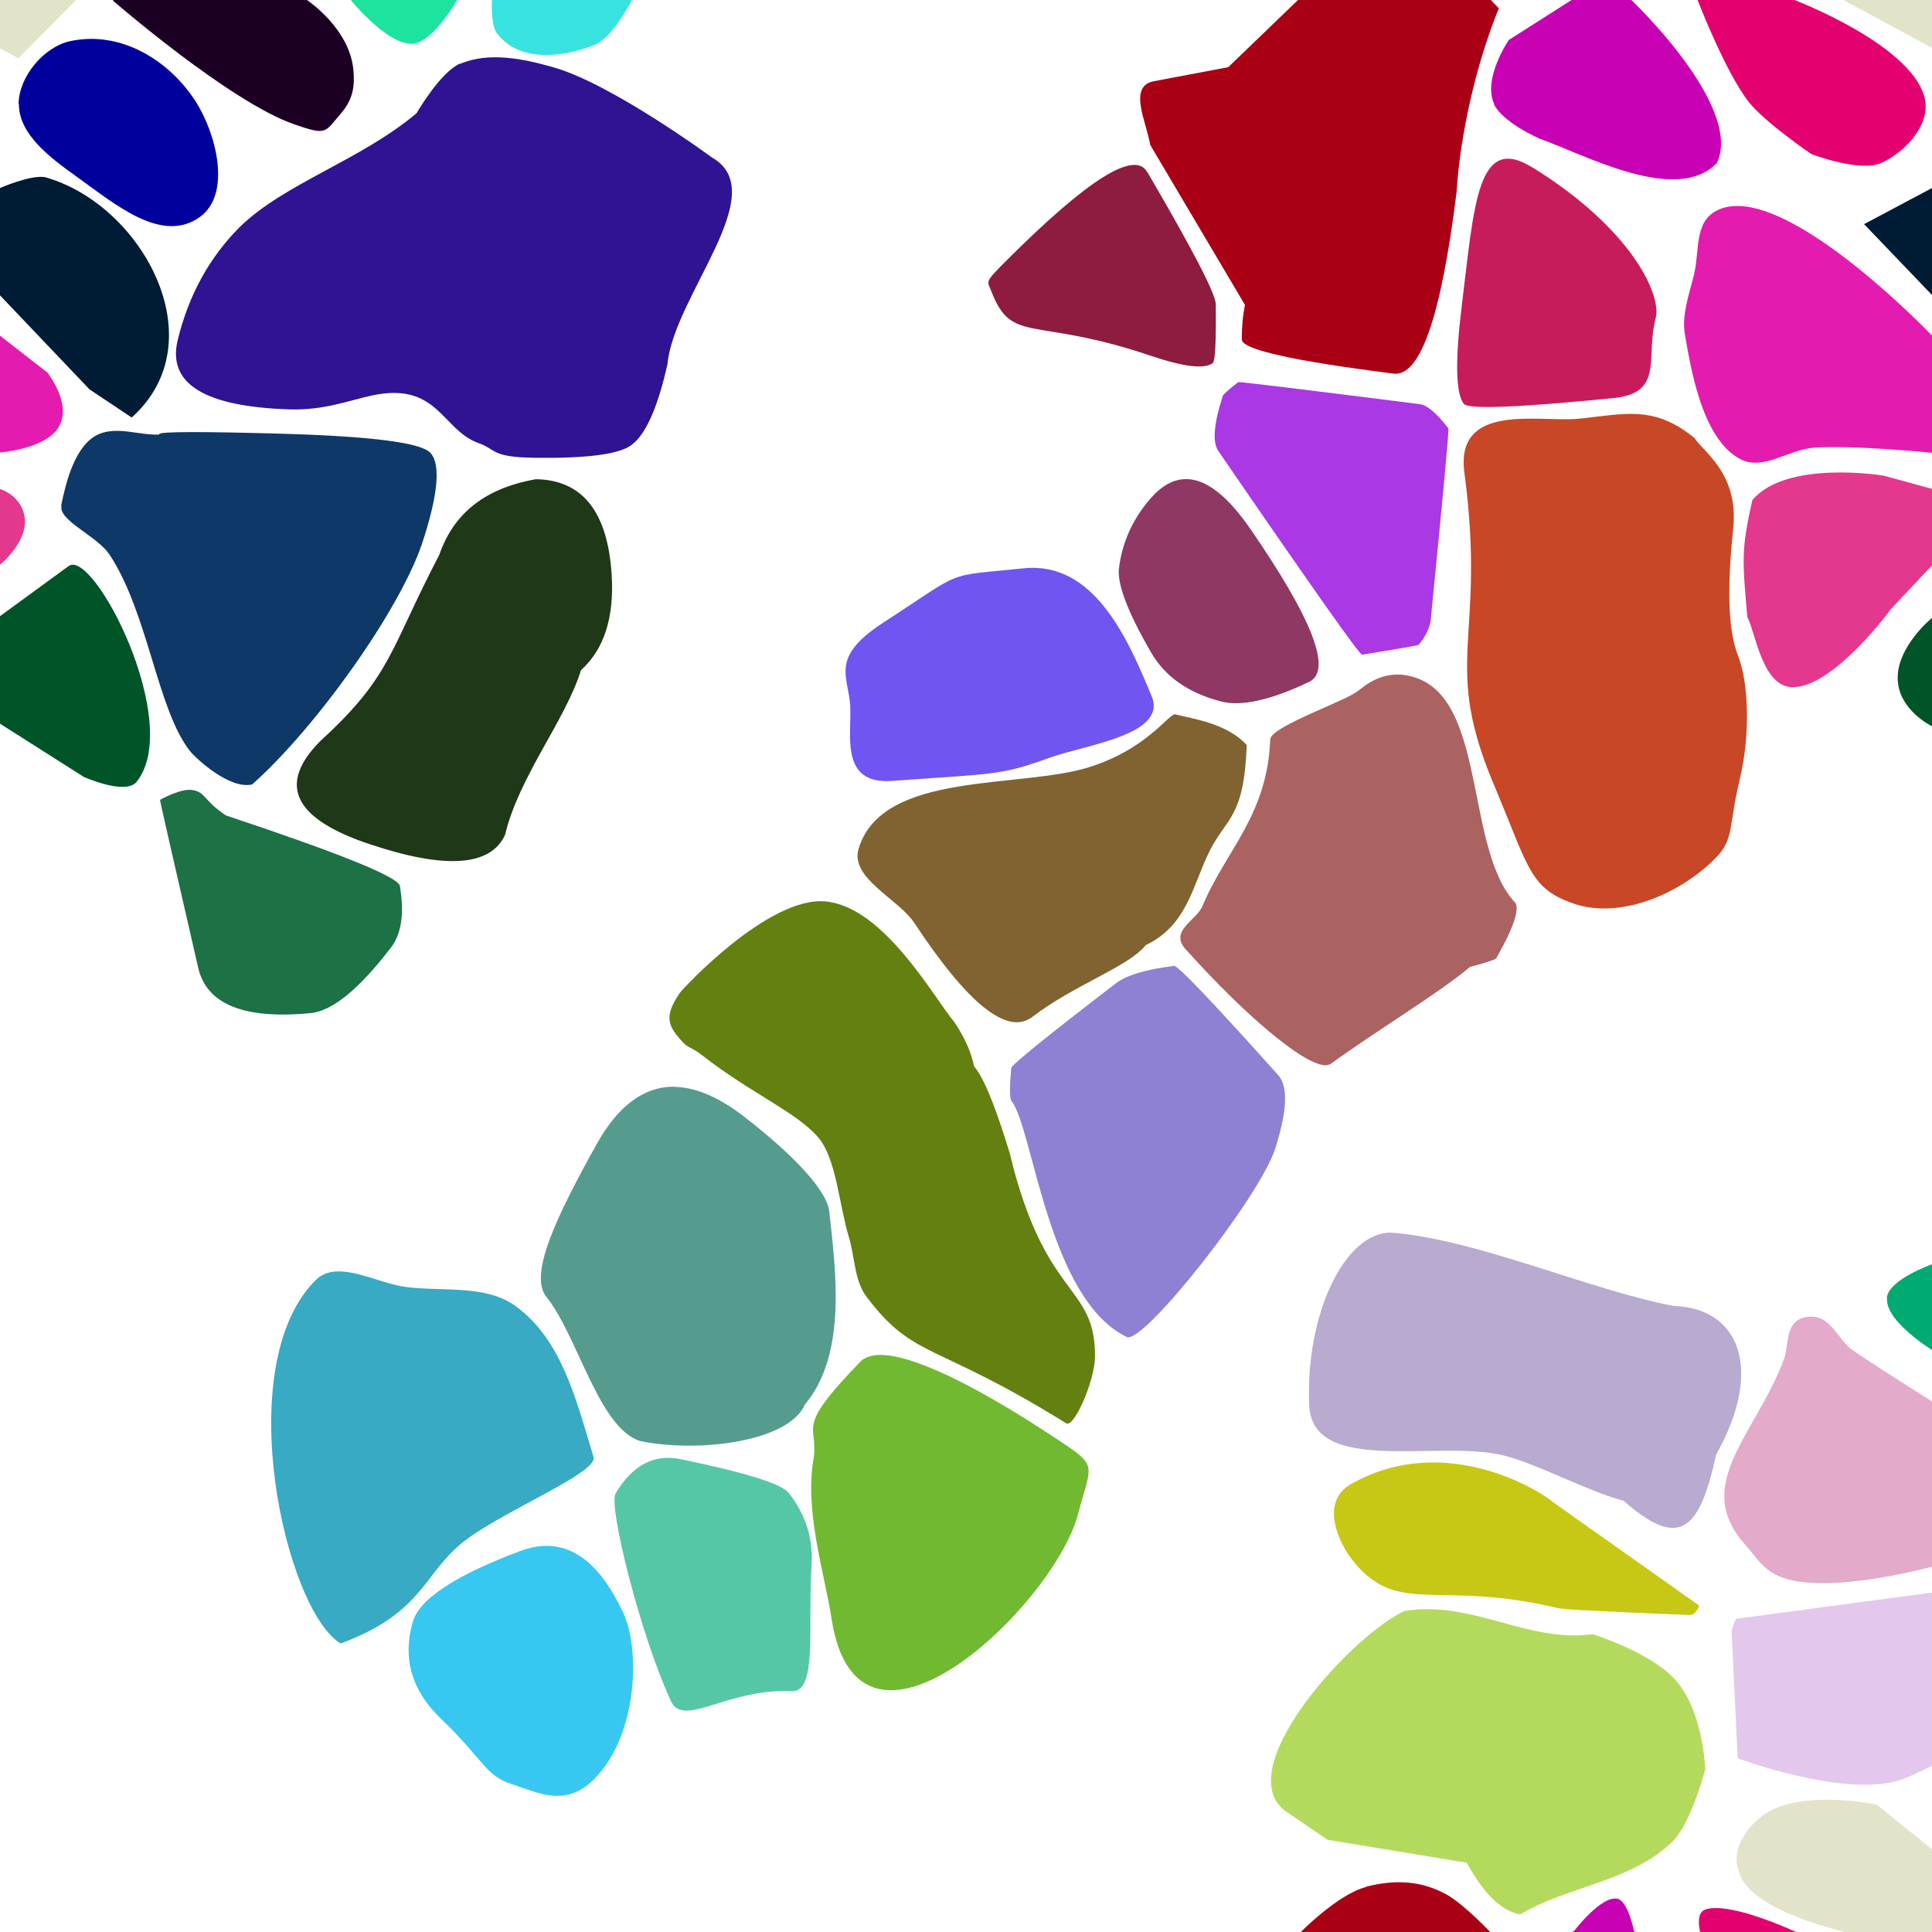
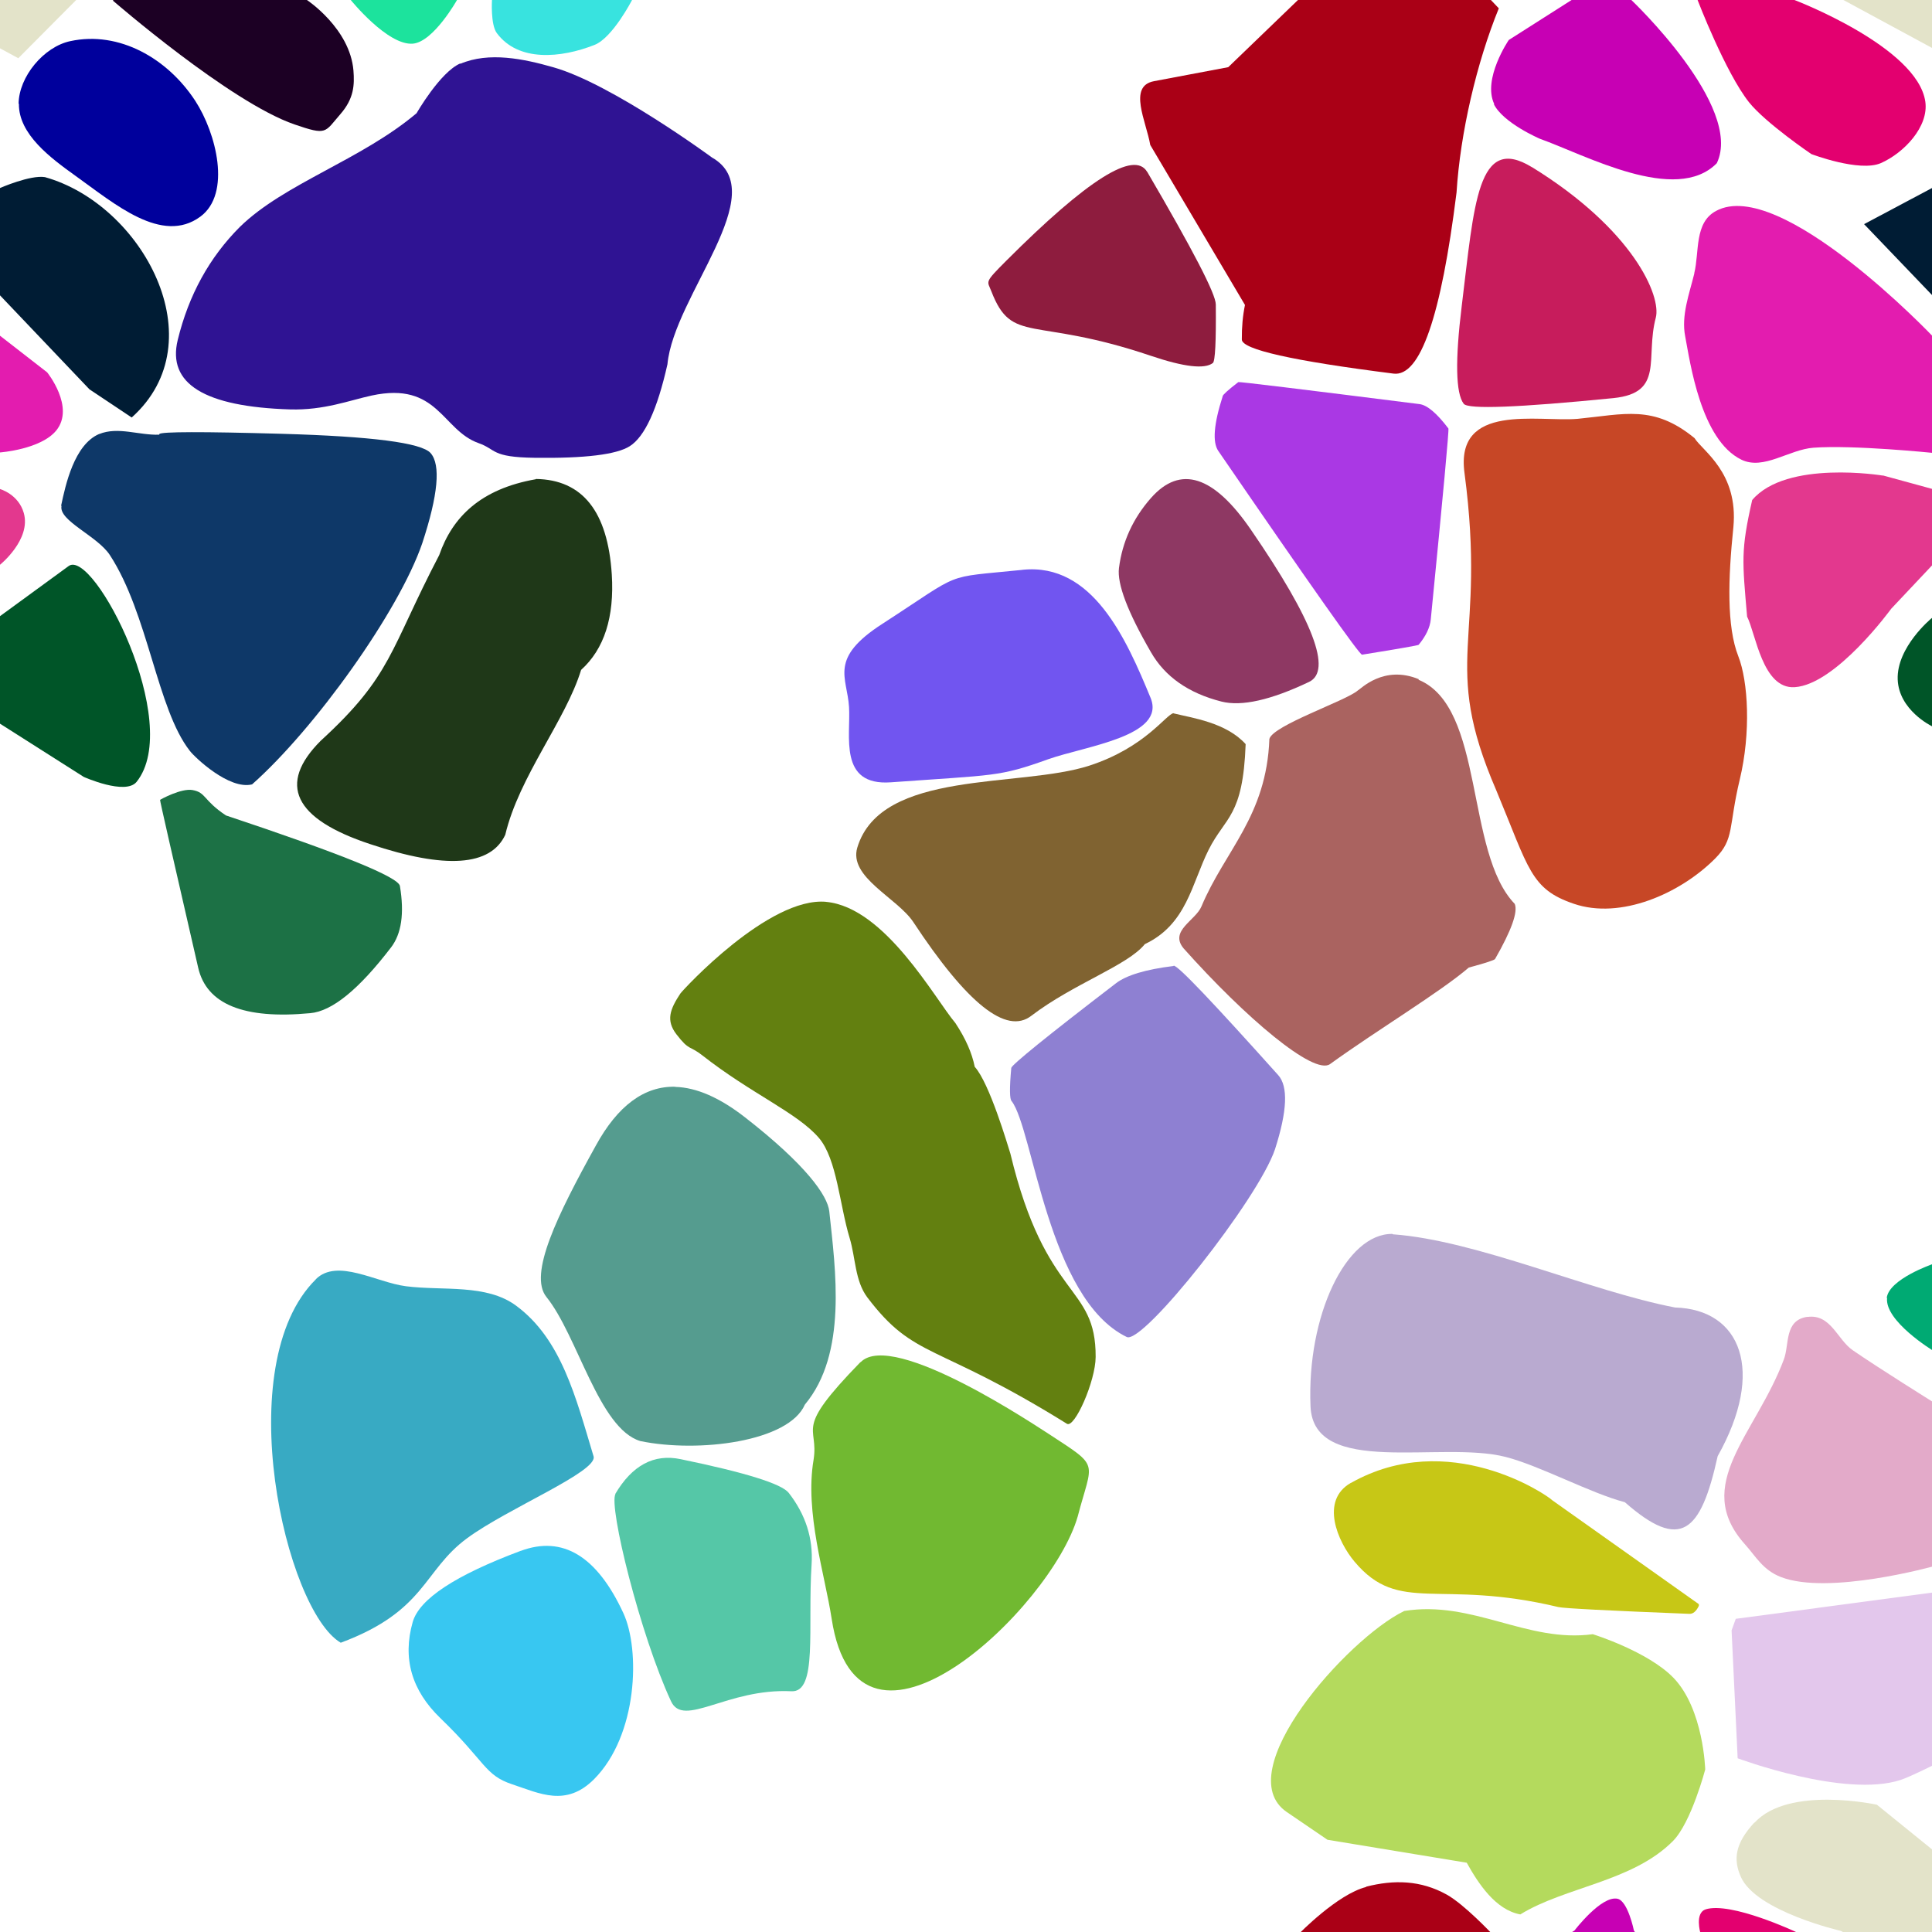
- <svg xmlns="http://www.w3.org/2000/svg" width="512px" height="512px" contentScriptType="text/ecmascript" contentStyleType="text/css" version="1.1" viewBox="0 0 512 512" id="svg178">
-   <defs id="defs182" />
-   <g class="voronoi" stroke-width=".5" id="g176">
-     <path d="m458-37.1 39.9 3.59 31.6 25.6 4.85 5.94-17.3 17.4-55.1-29.8z" fill="#e3e3c9" id="path2" />
-     <path d="m361-16.4-35.5 34.2-19.7 3.72c-6.92 1.31-2.06 10.6-0.969 16.9l25.1 42.4c-0.581 2.81-0.863 5.86-0.832 9.16 0.024 2.63 13.4 5.64 40.2 9.03 7.08 0.895 12.6-15.1 16.7-48 0.986-15.8 5.33-34.4 11.2-48.8l-13.1-13.8z" fill="#aa0016" id="path4" />
-     <path d="m-13.2 126 13.2 3.6s4.9 1.36 6.31 6.37c1.98 7.04-6.31 13.7-6.31 13.7l-10.9 11.6-25.6 20.8-12.6-8.24-3.62-33.7z" fill="#e3388e" id="path6" />
-     <path d="m460 429 71-9.47 2.17 0.445 0.978 25.5-21.8 22.3s-6.11 3.09-8.65 3.92c-14.8 4.88-43.2-5.73-43.2-5.73l-1.61-33.9z" fill="#e3c7ec" id="path12" />
-     <path d="m4.93 27.5c0.078-7.17 6.66-15.1 13.7-16.6 13-2.79 25.8 4.63 33.1 15.8 5.6 8.59 9.63 24.6 1.38 30.7-10.2 7.53-22.8-3.45-33.1-10.8-6.57-4.72-15.1-11-15-19.1z" fill="#00009c" id="path16" />
-     <path d="m445-14.3 30.2 14 0.43 0.334s32.5 12.4 34.6 26.9c0.941 6.64-5.66 13.6-11.8 16.3-5.68 2.45-18.4-2.4-18.4-2.4s-12-8.13-16.5-13.7c-6.27-7.9-13.6-27-13.6-27z" fill="#e3006f" id="path18" />
-     <path d="m465 483c9.04-9.85 32.4-4.73 32.4-4.73l31.6 25.6 4.85 5.94-17.3 17.4-28.7-15.5s-22.4-5.14-26.5-14.3c-2.01-4.53-1.65-8.77 3.56-14.4z" fill="#e3e3c9" id="path24" />
-     <path d="m122 16.8c-5.37 2.31-11.6 13.2-11.6 13.2-14.7 12.4-35 18.6-46.8 30.1-8.12 8.12-13.6 18.1-16.5 30-2.83 11.6 7.1 17.7 29.8 18.4 8.98 0.254 15.7-2.4 21.6-3.68 17.6-3.79 18.6 9.15 28.3 12.6 4.85 1.7 3.24 3.75 14.9 3.9 13.3 0.175 21.7-0.851 25.2-3.08 3.97-2.53 7.3-9.76 9.98-21.7 1.69-18.2 28.1-45.5 11.8-54.8 0 0-26.5-19.5-42-23.9-7.91-2.26-17.1-4.18-24.7-0.928z" fill="#2f1393" id="path28" />
-     <path d="m-41.1 70.8 11-5.22 42.6 33.1s7.44 9.21 2.41 15.4c-4.09 5.03-14.9 5.82-14.9 5.82l-31.6-2.72-23.3-10.1 3-20.3z" fill="#e31caf" id="path30" />
-     <path d="m533 148 16.4 59.2-1.36 0.59-14-1.31-22.2-14.1s-8.62-4.19-8.93-12.3c-0.326-8.58 8.93-16.2 8.93-16.2z" fill="#005528" id="path32" />
-     <path d="m479 349c6.19-0.84 7.9 6.02 12 8.83 6.98 4.81 21.4 13.8 21.4 13.8l14.3 22.1 5.66 18.3-20 3.06s-27.8 7.74-40.4 2.84c-4.79-1.86-6.63-5.44-9.52-8.66-14.2-15.8 2.85-29.1 10.3-49 1.51-4.02 0.065-10.4 6.24-11.3z" fill="#e3aac9" id="path36" />
-     <path d="m393 543 7.56-20.8 16.7-10.6s7.11-9.33 11.4-8.41c2.75 0.592 4.34 8.41 4.34 8.41l27.3 41.5-0.753 28.4-48.8-24.7z" fill="#c700b4" id="path40" />
-     <path d="m-18 59.4 18-9.57s8-3.51 11.9-2.89c25.8 7.21 45.6 43.5 23 63.7l-11.2-7.47-23.7-24.9z" fill="#001c34" id="path44" />
-     <path d="m449 72.4c1.39-5.67-0.035-13.4 5.77-16.5 17-9.23 57.4 33.2 57.4 33.2l12.5 9.69 6.92 22.9-19.4-1.67s-21-2.15-31.6-1.37c-6.5 0.481-13.2 6.03-19.1 3.17-10.8-5.26-13.6-25.9-14.9-32.7-1.08-5.49 1.08-11.2 2.41-16.6z" fill="#e31caf" id="path46" />
-     <path d="m500 344c0.548-5.03 12.2-9.02 12.2-9.02l12 3.27 32.6 24.3-4.04 26.2-33.4-16.2-7.06-14.6s-12.9-7.84-12.2-14z" fill="#00aa73" id="path50" />
-     <path d="m452 506c6.73-2.1 23.9 5.97 23.9 5.97l0.43 0.334 34.6 26.9-11.8 16.3-19 15.6-19.3-29.5-10.2-29.3s-1.56-5.38 1.4-6.3z" fill="#e3006f" id="path54" />
-     <path d="m86.9-50 14.6-13.7 19.3 17.6 5.01 36.9-4.68 9.17s-6.22 11.1-11.7 11.6c-6.69 0.567-16.5-11.6-16.5-11.6l-12.5-9.53z" fill="#1ce39d" id="path56" />
-     <path id="path58" d="m 26.301,115 c -6.62,2.8 -8.942,13.48 -10.102,19 l 0.102,0.08 c -0.8,3.93 9.459,7.91 12.799,13 10.2,15.6 12.541,40.8 21.201,51.9 1.29,1.7 10.449,10.374 16.529,8.895 16.604,-14.706 38.933,-45.769 45.061,-63.928 4.207,-12.82 4.942,-20.785 2.209,-23.898 -2.4,-2.727 -15.567,-4.431 -39.5,-5.111 C 53.635,114.344 42.835,114.365 42.199,115 l -0.01,0.049 c -0.019,0.022 -0.008,0.079 -0.008,0.123 -5.359,0.2 -10.888,-2.2 -15.881,-0.172 z" style="fill:#0e3868;fill-opacity:1" />
-     <path d="m 499,126 28.2,7.71 -26,27.6 c 0,0 -14.6,20.1 -25.6,20.8 -8.53,0.531 -10.251,-14.21 -12.551,-18.65 -1.266,-14.783 -1.704,-17.549 1.351,-30.95 9.08,-10.7 34.6,-6.48 34.6,-6.48 z" fill="#e3388e" id="path60" />
-     <path d="m372 427c-14.9 7.27-46.5 42.6-31 53.2l10.8 7.36 36.9 6.08c3.11 5.59 7.66 12.5 14.2 13.7 11.9-7.34 29.8-8.65 40.5-19.5 4.82-4.93 8.5-18.9 8.5-18.9s-0.417-16-8.41-24.3c-6.77-6.99-21.2-11.5-21.2-11.5-0.055-0.025-0.111-0.048-0.172-0.062-17.4 2.37-31.9-9.08-50-6.15z" fill="#b4da5d" id="path62" />
-     <path d="m144-36 38.5 18.1-15 17.9s-5.14 10-9.94 11.9c-8.93 3.52-20.2 4.56-25.9-3.13-1.69-2.26-1.28-8.77-1.28-8.77l5.04-30.8z" fill="#38e3df" id="path66" />
-     <path d="m396 27.6c-3.21-6.66 3.84-17 3.84-17l27.8-17.7 4.63 7.05s29.9 28.3 22.7 43.3c-10.8 11-34.8-2.16-46.9-6.48 0 0-9.74-4.17-12.2-9.2z" fill="#c700b4" id="path68" />
-     <path d="m29.9 0.189 0.149-0.189 2.32-2.94 20.7-20 11.7 3.96 16.6 19s11.4 7.54 12.3 18.7c0.284 3.72 0.176 7.35-3.44 11.5-4.26 4.9-3.48 5.74-12.2 2.75-17.1-5.89-48.1-32.8-48.1-32.8z" fill="#1c0024" id="path78" />
-     <path d="m18.2 150c6.6-4.78 30.5 41.6 18 57.2-2.95 3.64-14-1.31-14-1.31l-42.8-27.2 20.6-15.4z" fill="#005528" id="path80" />
-     <path d="m362 500c7.43-1.9 14.5-1.74 21.4 2.09 4.63 2.58 11.9 10.3 11.9 10.3l2.15 2.25-11.2 25.7-19.1 1.93-41.4-12 18.5-17.8s10.2-10.5 17.8-12.4z" fill="#aa0016" id="path88" />
-     <path d="m-54.2-37.1 39.9 3.59 31.6 25.6 4.85 5.94-17.3 17.4-55.1-29.8z" fill="#e3e3c9" id="path90" />
-     <path d="m494 59.4 28.4-15.1 33.8 35.2-7.42 29.5-1.82 1.62-11.2-7.47-23.7-24.9z" fill="#001c34" id="path94" />
-     <path d="m324 105q0.228-0.706 4.17-3.74 0.253-0.195 48 5.83 3.06 0.386 7.67 6.46 0.296 0.39-4.67 50.6-0.319 3.22-3.21 6.73-0.186 0.226-15 2.62-0.952 0.153-38.1-54-2.38-3.47 1.17-14.5z" fill="#aa38e4" id="path104" />
-     <path d="m311 256c-7.36 0.9-12.5 2.44-15.3 4.61-18.4 14.1-27.6 21.6-27.7 22.4-0.491 5.38-0.456 8.31 0.105 8.81 5.72 7.47 9.64 52.4 30.5 62.5 4.27 2.08 34.9-36.6 39.3-49.8 3.23-10.1 3.51-16.6 0.836-19.6-17.4-19.4-26.6-29.1-27.7-29z" fill="#8e80d2" id="path108" />
-     <path d="m 83.7,339.2 c 5.678,-5.623 16,0.859 23.9,1.87 9.81,1.25 21.3,-0.696 29.2,5.17 12,8.87 15.8,24.3 20.5,39.9 1.22,4.02 -22.8,13.8 -33.5,21.7 -11.7,8.58 -10.9,19.3 -33.5,27.7 -14.667,-8.657 -29.471,-73.69 -6.6,-96.34 z" fill="#38aac3" id="path110" />
-     <path d="m 357.99,393.31 c 25.8,-14.6 51.821,3.011 53.355,4.611 L 450.19,425.41 c 0.032,0.26 0.032,0.422 10e-4,0.487 -0.693,1.433 -1.53,2.13 -2.51,2.09 -21.733,-0.86 -33.3,-1.46 -34.7,-1.8 -31.8,-7.6 -42.09,2.108 -53.97,-11.979 C 354.515,408.877 349.788,398.021 357.99,393.31 Z" fill="#c7c716" id="path112" />
-     <path id="path116" d="m 311.35,189.295 c -1.988,0.294 -7.442,9.053 -22.309,13.887 -18.456,6.001 -55.198,0.903 -61.497,21.709 -2.376,7.848 10.511,13.293 14.757,19.68 14.28,21.653 24.712,29.954 31.299,24.9 11.183,-8.543 25.507,-13.286 30.055,-19.02 11.075,-5.252 12.416,-15.997 16.939,-24.984 4.448,-8.839 9.1,-8.684 9.807,-28.018 -5.182,-5.726 -14.121,-6.924 -19.051,-8.154 z" style="fill:#806331;fill-opacity:1" />
-     <path id="path120" d="m 228.01,360.866 c -17.964,18.474 -10.853,16.478 -12.447,25.933 -2.35,13.939 2.988,30.274 4.8,42.133 7.017,45.924 58.169,-2.759 65.164,-27.082 C 289.446,386.852 291.593,388.982 278,380 c -2.425,-1.494 -41.424,-27.943 -49.99,-19.134 z" style="fill:#71b931;fill-opacity:1" />
-     <path id="path124" d="M 376.199,179.99 C 366.872,176.127 360.833,182.605 360,183 c -3.196,2.741 -22.384,9.2 -23.359,12.75 -0.747,20.467 -11.846,29.623 -17.967,44.354 -1.549,3.729 -8.575,6.472 -4.748,11.145 16.387,18.36 34.493,33.746 38.773,30.652 12.772,-9.239 29.086,-19.013 36.832,-25.643 4.45,-1.2 6.781,-1.958 6.959,-2.268 4.36,-7.6 6.096,-12.466 5.209,-14.6 -13.195,-13.661 -7.871,-52.099 -25.5,-59.4 z" style="fill:#aa6360;fill-opacity:1" />
-     <path id="path126" d="m 218.811,238.891 c -15.161,-1.468 -38.015,23.259 -38.701,24.299 -2.782,4.201 -3.851,7.136 -1.038,10.79 3.481,4.522 3.374,2.84 6.899,5.611 13,10.165 25.226,15.171 30.922,21.904 4.734,5.596 5.439,17.66 8.107,26.506 1.577,5.227 1.376,11.345 4.67,15.699 12.593,16.645 17.8,11.7 52.9,33.5 2.03,1.3 7.589,-11.276 7.619,-17.699 0.092,-19.482 -13.21,-14.7 -22.6,-53.9 -0.686,-2.144 -5.529,-18.673 -9.445,-22.99 -0.706,-3.602 -2.402,-7.471 -5.135,-11.619 -5.45,-6.452 -18.637,-30.593 -34.199,-32.1 z" style="fill:#638010;fill-opacity:1" />
-     <path d="m138 411c11.1-4.13 20.2 1.36 27.2 16.5 4.49 9.68 3.86 32.3-7.76 44-7.44 7.44-14.4 3.78-21.7 1.36-7.34-2.42-7-5.93-19-17.5-7.68-7.39-10.1-15.9-7.37-25.5 1.77-6.13 11.3-12.4 28.7-18.9z" fill="#38c798" id="path130" style="fill:#38c7f1;fill-opacity:1" />
-     <path id="path132" d="m 418,111 c -10.428,0.881 -32.397,-4.366 -29.92,14.285 6.017,45.301 -6.554,49.517 8.449,84.154 8.667,20.787 9.053,26.088 20.518,30.032 12.4,4.267 28.243,-2.646 37.482,-11.952 5.14,-5.177 3.48,-8.3 6.5,-20.9 2.987,-12.44 2.249,-26.017 -0.385,-32.723 -3.09,-7.866 -2.719,-20.504 -1.296,-34.16 1.37,-14.46 -8.202,-20.181 -10.272,-23.641 C 438.151,107.185 430.536,109.775 418,111 Z" style="fill:#c74726;fill-opacity:1" />
-     <path d="M 271.273,150.609 C 289.897,148.696 298.815,169.05 305.2,184.5 c 4.236,10.249 -17.171,12.775 -27.1,16.332 -13.226,4.738 -14.024,4.105 -41.7,6.118 -14.012,1.019 -10.617,-12.371 -11.094,-19.971 -0.495,-7.897 -5.45,-12.765 8.844,-22.029 21.822,-14.143 15.641,-12.135 37.123,-14.341 z" fill="#7155f0" id="path134" />
-     <path d="m42.4 212c0.201-0.2 5.66-3.15 8.61-2.63 3.65 0.652 2.76 2.66 8.87 6.73 30.3 10.1 45.7 16.3 46.1 18.7 1.21 7.24 0.419 12.7-2.37 16.3-8.5 11.1-15.6 16.9-21.4 17.4-17.6 1.67-27.5-2.36-29.7-12.1-6.8-29.6-10.2-44.4-10.1-44.5z" fill="#1c7145" id="path136" />
-     <path d="m179 288c-8.21-0.222-15.3 4.99-21.1 15.6-10.2 18.4-17.9 34.1-13.1 40.1 8.31 10.3 13.9 34.9 24.9 38.2 15.4 3.18 39.3 0.201 43.6-9.67 11.3-13.5 8.12-35.7 6.47-51.2-0.446-4.18-6.14-12.3-22.3-24.9-6.71-5.24-12.9-7.94-18.5-8.09z" fill="#559c8f" id="path140" />
-     <path d="m304 45.5c12.1 20.7 18.2 32.4 18.2 35.2 0.091 9.85-0.168 15-0.779 15.5-2.19 1.69-7.67 1.05-16.4-1.9-31.4-10.6-36.8-2.88-42.3-17.1-1.08-2.82-2.01-2.14 3.99-8.14 21.5-21.5 33.9-29.3 37.3-23.5z" fill="#8e1c3e" id="path142" />
-     <path id="path144" d="m 142,127 c -14.596,2.574 -22.128,10.009 -25.631,20.131 -13.206,25.28 -12.501,31.874 -31.432,49.205 -11.533,11.533 -7.167,20.667 13.1,27.4 20.013,6.687 31.947,5.865 35.801,-2.469 3.667,-15.465 16.002,-30.348 20.129,-43.662 6.126,-5.539 8.838,-13.973 8.133,-25.305 C 161.033,135.597 154.333,127.163 142,127 Z" style="fill:#1f3818;fill-opacity:1" />
-     <path id="path150" d="m 368.635,326.668 c -12.296,-0.164 -22.694,21.684 -21.688,45.684 0.8,18.933 34.463,8.988 51.715,13.404 9.037,2.313 22.475,9.621 31.568,11.953 14.793,12.971 20.13,8.132 24.57,-12.248 12.722,-22.607 6.187,-38.864 -11.344,-39.379 -22.662,-4.359 -52.53,-17.817 -74.822,-19.414 z" style="fill:#b9aad0;fill-opacity:1" />
-     <path d="m163 396c4.49-7.67 10.3-10.8 17.4-9.3 17.2 3.55 26.7 6.52 28.6 8.9 4.5 5.76 6.53 12.1 6.08 19-1.08 16.8 1.65 34-5.37 33.6-17-0.849-28.6 9.87-31.9 2.61-8.13-17.5-16.6-51.7-14.7-54.9z" fill="#55c74f" id="path152" style="fill:#55c7a7;fill-opacity:1" />
-     <path d="m305 132q11.7-13.3 26.6 8.52 24.6 35.8 15.3 40.2-15.2 7.23-23.2 5.2-13.1-3.33-18.7-13.1-9.26-16-8.46-22.3 1.33-10.4 8.44-18.5z" fill="#8e3863" id="path162" />
-     <path d="m406 44.3c26.9 16.6 34.3 34.2 32.8 39.9-2.84 10.7 2.36 19.9-11.2 21.3-25.3 2.51-38.5 3.02-39.7 1.51-2.13-2.8-2.3-11.5-0.517-26 3.32-27 4.11-45.6 18.6-36.7z" fill="#c71c5c" id="path168" />
+ <svg xmlns="http://www.w3.org/2000/svg" width="512px" height="512px" contentScriptType="text/ecmascript" contentStyleType="text/css" version="1.1" viewBox="0 0 512 512">
+   <g class="voronoi" stroke-width=".5">
+     <path d="m458-37.1 39.9 3.59 31.6 25.6 4.85 5.94-17.3 17.4-55.1-29.8z" fill="#e3e3c9" />
+     <path d="m361-16.4-35.5 34.2-19.7 3.72c-6.92 1.31-2.06 10.6-0.969 16.9l25.1 42.4c-0.581 2.81-0.863 5.86-0.832 9.16 0.024 2.63 13.4 5.64 40.2 9.03 7.08 0.895 12.6-15.1 16.7-48 0.986-15.8 5.33-34.4 11.2-48.8l-13.1-13.8z" fill="#aa0016" />
+     <path d="m-13.2 126 13.2 3.6s4.9 1.36 6.31 6.37c1.98 7.04-6.31 13.7-6.31 13.7l-10.9 11.6-25.6 20.8-12.6-8.24-3.62-33.7z" fill="#e3388e" />
+     <path d="m460 429 71-9.47 2.17 0.445 0.978 25.5-21.8 22.3s-6.11 3.09-8.65 3.92c-14.8 4.88-43.2-5.73-43.2-5.73l-1.61-33.9z" fill="#e3c7ec" />
+     <path d="m4.93 27.5c0.078-7.17 6.66-15.1 13.7-16.6 13-2.79 25.8 4.63 33.1 15.8 5.6 8.59 9.63 24.6 1.38 30.7-10.2 7.53-22.8-3.45-33.1-10.8-6.57-4.72-15.1-11-15-19.1z" fill="#00009c" />
+     <path d="m445-14.3 30.2 14 0.43 0.334s32.5 12.4 34.6 26.9c0.941 6.64-5.66 13.6-11.8 16.3-5.68 2.45-18.4-2.4-18.4-2.4s-12-8.13-16.5-13.7c-6.27-7.9-13.6-27-13.6-27z" fill="#e3006f" />
+     <path d="m465 483c9.04-9.85 32.4-4.73 32.4-4.73l31.6 25.6 4.85 5.94-17.3 17.4-28.7-15.5s-22.4-5.14-26.5-14.3c-2.01-4.53-1.65-8.77 3.56-14.4z" fill="#e3e3c9" />
+     <path d="m122 16.8c-5.37 2.31-11.6 13.2-11.6 13.2-14.7 12.4-35 18.6-46.8 30.1-8.12 8.12-13.6 18.1-16.5 30-2.83 11.6 7.1 17.7 29.8 18.4 8.98 0.254 15.7-2.4 21.6-3.68 17.6-3.79 18.6 9.15 28.3 12.6 4.85 1.7 3.24 3.75 14.9 3.9 13.3 0.175 21.7-0.851 25.2-3.08 3.97-2.53 7.3-9.76 9.98-21.7 1.69-18.2 28.1-45.5 11.8-54.8 0 0-26.5-19.5-42-23.9-7.91-2.26-17.1-4.18-24.7-0.928z" fill="#2f1393" />
+     <path d="m-41.1 70.8 11-5.22 42.6 33.1s7.44 9.21 2.41 15.4c-4.09 5.03-14.9 5.82-14.9 5.82l-31.6-2.72-23.3-10.1 3-20.3z" fill="#e31caf" />
+     <path d="m533 148 16.4 59.2-1.36 0.59-14-1.31-22.2-14.1s-8.62-4.19-8.93-12.3c-0.326-8.58 8.93-16.2 8.93-16.2z" fill="#005528" />
+     <path d="m479 349c6.19-0.84 7.9 6.02 12 8.83 6.98 4.81 21.4 13.8 21.4 13.8l14.3 22.1 5.66 18.3-20 3.06s-27.8 7.74-40.4 2.84c-4.79-1.86-6.63-5.44-9.52-8.66-14.2-15.8 2.85-29.1 10.3-49 1.51-4.02 0.065-10.4 6.24-11.3z" fill="#e3aac9" />
+     <path d="m393 543 7.56-20.8 16.7-10.6s7.11-9.33 11.4-8.41c2.75 0.592 4.34 8.41 4.34 8.41l27.3 41.5-0.753 28.4-48.8-24.7z" fill="#c700b4" />
+     <path d="m-18 59.4 18-9.57s8-3.51 11.9-2.89c25.8 7.21 45.6 43.5 23 63.7l-11.2-7.47-23.7-24.9z" fill="#001c34" />
+     <path d="m449 72.4c1.39-5.67-0.035-13.4 5.77-16.5 17-9.23 57.4 33.2 57.4 33.2l12.5 9.69 6.92 22.9-19.4-1.67s-21-2.15-31.6-1.37c-6.5 0.481-13.2 6.03-19.1 3.17-10.8-5.26-13.6-25.9-14.9-32.7-1.08-5.49 1.08-11.2 2.41-16.6z" fill="#e31caf" />
+     <path d="m500 344c0.548-5.03 12.2-9.02 12.2-9.02l12 3.27 32.6 24.3-4.04 26.2-33.4-16.2-7.06-14.6s-12.9-7.84-12.2-14z" fill="#00aa73" />
+     <path d="m452 506c6.73-2.1 23.9 5.97 23.9 5.97l0.43 0.334 34.6 26.9-11.8 16.3-19 15.6-19.3-29.5-10.2-29.3s-1.56-5.38 1.4-6.3z" fill="#e3006f" />
+     <path d="m86.9-50 14.6-13.7 19.3 17.6 5.01 36.9-4.68 9.17s-6.22 11.1-11.7 11.6c-6.69 0.567-16.5-11.6-16.5-11.6l-12.5-9.53z" fill="#1ce39d" />
+     <path d="m26.3 115c-6.62 2.8-8.94 13.5-10.1 19l0.102 0.08c-0.8 3.93 9.46 7.91 12.8 13 10.2 15.6 12.5 40.8 21.2 51.9 1.29 1.7 10.4 10.4 16.5 8.89 16.6-14.7 38.9-45.8 45.1-63.9 4.21-12.8 4.94-20.8 2.21-23.9-2.4-2.73-15.6-4.43-39.5-5.11-21-0.593-31.8-0.572-32.4 0.062l-0.01 0.049c-0.019 0.022-0.008 0.079-0.008 0.123-5.36 0.2-10.9-2.2-15.9-0.172z" fill="#0e3868" />
+     <path d="m499 126 28.2 7.71-26 27.6s-14.6 20.1-25.6 20.8c-8.53 0.531-10.3-14.2-12.6-18.7-1.27-14.8-1.7-17.5 1.35-30.9 9.08-10.7 34.6-6.48 34.6-6.48z" fill="#e3388e" />
+     <path d="m372 427c-14.9 7.27-46.5 42.6-31 53.2l10.8 7.36 36.9 6.08c3.11 5.59 7.66 12.5 14.2 13.7 11.9-7.34 29.8-8.65 40.5-19.5 4.82-4.93 8.5-18.9 8.5-18.9s-0.417-16-8.41-24.3c-6.77-6.99-21.2-11.5-21.2-11.5-0.055-0.025-0.111-0.048-0.172-0.062-17.4 2.37-31.9-9.08-50-6.15z" fill="#b4da5d" />
+     <path d="m144-36 38.5 18.1-15 17.9s-5.14 10-9.94 11.9c-8.93 3.52-20.2 4.56-25.9-3.13-1.69-2.26-1.28-8.77-1.28-8.77l5.04-30.8z" fill="#38e3df" />
+     <path d="m396 27.6c-3.21-6.66 3.84-17 3.84-17l27.8-17.7 4.63 7.05s29.9 28.3 22.7 43.3c-10.8 11-34.8-2.16-46.9-6.48 0 0-9.74-4.17-12.2-9.2z" fill="#c700b4" />
+     <path d="m29.9 0.189 0.149-0.189 2.32-2.94 20.7-20 11.7 3.96 16.6 19s11.4 7.54 12.3 18.7c0.284 3.72 0.176 7.35-3.44 11.5-4.26 4.9-3.48 5.74-12.2 2.75-17.1-5.89-48.1-32.8-48.1-32.8z" fill="#1c0024" />
+     <path d="m18.2 150c6.6-4.78 30.5 41.6 18 57.2-2.95 3.64-14-1.31-14-1.31l-42.8-27.2 20.6-15.4z" fill="#005528" />
+     <path d="m362 500c7.43-1.9 14.5-1.74 21.4 2.09 4.63 2.58 11.9 10.3 11.9 10.3l2.15 2.25-11.2 25.7-19.1 1.93-41.4-12 18.5-17.8s10.2-10.5 17.8-12.4z" fill="#aa0016" />
+     <path d="m-54.2-37.1 39.9 3.59 31.6 25.6 4.85 5.94-17.3 17.4-55.1-29.8z" fill="#e3e3c9" />
+     <path d="m494 59.4 28.4-15.1 33.8 35.2-7.42 29.5-1.82 1.62-11.2-7.47-23.7-24.9z" fill="#001c34" />
+     <path d="m324 105q0.228-0.706 4.17-3.74 0.253-0.195 48 5.83 3.06 0.386 7.67 6.46 0.296 0.39-4.67 50.6-0.319 3.22-3.21 6.73-0.186 0.226-15 2.62-0.952 0.153-38.1-54-2.38-3.47 1.17-14.5z" fill="#aa38e4" />
+     <path d="m311 256c-7.36 0.9-12.5 2.44-15.3 4.61-18.4 14.1-27.6 21.6-27.7 22.4-0.491 5.38-0.456 8.31 0.105 8.81 5.72 7.47 9.64 52.4 30.5 62.5 4.27 2.08 34.9-36.6 39.3-49.8 3.23-10.1 3.51-16.6 0.836-19.6-17.4-19.4-26.6-29.1-27.7-29z" fill="#8e80d2" />
+     <path d="m83.7 339c5.68-5.62 16 0.859 23.9 1.87 9.81 1.25 21.3-0.696 29.2 5.17 12 8.87 15.8 24.3 20.5 39.9 1.22 4.02-22.8 13.8-33.5 21.7-11.7 8.58-10.9 19.3-33.5 27.7-14.7-8.66-29.5-73.7-6.6-96.3z" fill="#38aac3" />
+     <path d="m358 393c25.8-14.6 51.8 3.01 53.4 4.61l38.8 27.5c0.032 0.26 0.032 0.422 1e-3 0.487-0.693 1.43-1.53 2.13-2.51 2.09-21.7-0.86-33.3-1.46-34.7-1.8-31.8-7.6-42.1 2.11-54-12-4.5-5.33-9.22-16.2-1.02-20.9z" fill="#c7c716" />
+     <g>
+       <path d="m311 189c-1.99 0.294-7.44 9.05-22.3 13.9-18.5 6-55.2 0.903-61.5 21.7-2.38 7.85 10.5 13.3 14.8 19.7 14.3 21.7 24.7 30 31.3 24.9 11.2-8.54 25.5-13.3 30.1-19 11.1-5.25 12.4-16 16.9-25 4.45-8.84 9.1-8.68 9.81-28-5.18-5.73-14.1-6.92-19.1-8.15z" fill="#806331" />
+       <path d="m228 361c-18 18.5-10.9 16.5-12.4 25.9-2.35 13.9 2.99 30.3 4.8 42.1 7.02 45.9 58.2-2.76 65.2-27.1 3.92-15 6.07-12.9-7.53-21.8-2.43-1.49-41.4-27.9-50-19.1z" fill="#71b931" />
+       <path d="m376 180c-9.33-3.86-15.4 2.61-16.2 3.01-3.2 2.74-22.4 9.2-23.4 12.8-0.747 20.5-11.8 29.6-18 44.4-1.55 3.73-8.58 6.47-4.75 11.1 16.4 18.4 34.5 33.7 38.8 30.7 12.8-9.24 29.1-19 36.8-25.6 4.45-1.2 6.78-1.96 6.96-2.27 4.36-7.6 6.1-12.5 5.21-14.6-13.2-13.7-7.87-52.1-25.5-59.4z" fill="#aa6360" />
+       <path d="m219 239c-15.2-1.47-38 23.3-38.7 24.3-2.78 4.2-3.85 7.14-1.04 10.8 3.48 4.52 3.37 2.84 6.9 5.61 13 10.2 25.2 15.2 30.9 21.9 4.73 5.6 5.44 17.7 8.11 26.5 1.58 5.23 1.38 11.3 4.67 15.7 12.6 16.6 17.8 11.7 52.9 33.5 2.03 1.3 7.59-11.3 7.62-17.7 0.092-19.5-13.2-14.7-22.6-53.9-0.686-2.14-5.53-18.7-9.45-23-0.706-3.6-2.4-7.47-5.13-11.6-5.45-6.45-18.6-30.6-34.2-32.1z" fill="#638010" />
+       <path d="m138 411c11.1-4.13 20.2 1.36 27.2 16.5 4.49 9.68 3.86 32.3-7.76 44-7.44 7.44-14.4 3.78-21.7 1.36-7.34-2.42-7-5.93-19-17.5-7.68-7.39-10.1-15.9-7.37-25.5 1.77-6.13 11.3-12.4 28.7-18.9z" fill="#38c7f1" />
+       <path d="m418 111c-10.4 0.881-32.4-4.37-29.9 14.3 6.02 45.3-6.55 49.5 8.45 84.2 8.67 20.8 9.05 26.1 20.5 30 12.4 4.27 28.2-2.65 37.5-12 5.14-5.18 3.48-8.3 6.5-20.9 2.99-12.4 2.25-26-0.385-32.7-3.09-7.87-2.72-20.5-1.3-34.2 1.37-14.5-8.2-20.2-10.3-23.6-10.9-8.91-18.5-6.32-31.1-5.09z" fill="#c74726" />
+     </g>
+     <path d="m271 151c18.6-1.91 27.5 18.4 33.9 33.9 4.24 10.2-17.2 12.8-27.1 16.3-13.2 4.74-14 4.11-41.7 6.12-14 1.02-10.6-12.4-11.1-20-0.495-7.9-5.45-12.8 8.84-22 21.8-14.1 15.6-12.1 37.1-14.3z" fill="#7155f0" />
+     <path d="m42.4 212c0.201-0.2 5.66-3.15 8.61-2.63 3.65 0.652 2.76 2.66 8.87 6.73 30.3 10.1 45.7 16.3 46.1 18.7 1.21 7.24 0.419 12.7-2.37 16.3-8.5 11.1-15.6 16.9-21.4 17.4-17.6 1.67-27.5-2.36-29.7-12.1-6.8-29.6-10.2-44.4-10.1-44.5z" fill="#1c7145" />
+     <path d="m179 288c-8.21-0.222-15.3 4.99-21.1 15.6-10.2 18.4-17.9 34.1-13.1 40.1 8.31 10.3 13.9 34.9 24.9 38.2 15.4 3.18 39.3 0.201 43.6-9.67 11.3-13.5 8.12-35.7 6.47-51.2-0.446-4.18-6.14-12.3-22.3-24.9-6.71-5.24-12.9-7.94-18.5-8.09z" fill="#559c8f" />
+     <path d="m304 45.5c12.1 20.7 18.2 32.4 18.2 35.2 0.091 9.85-0.168 15-0.779 15.5-2.19 1.69-7.67 1.05-16.4-1.9-31.4-10.6-36.8-2.88-42.3-17.1-1.08-2.82-2.01-2.14 3.99-8.14 21.5-21.5 33.9-29.3 37.3-23.5z" fill="#8e1c3e" />
+     <g>
+       <path d="m142 127c-14.6 2.57-22.1 10-25.6 20.1-13.2 25.3-12.5 31.9-31.4 49.2-11.5 11.5-7.17 20.7 13.1 27.4 20 6.69 31.9 5.86 35.8-2.47 3.67-15.5 16-30.3 20.1-43.7 6.13-5.54 8.84-14 8.13-25.3-1.07-16.7-7.77-25.1-20.1-25.3z" fill="#1f3818" />
+       <path d="m369 327c-12.3-0.164-22.7 21.7-21.7 45.7 0.8 18.9 34.5 8.99 51.7 13.4 9.04 2.31 22.5 9.62 31.6 12 14.8 13 20.1 8.13 24.6-12.2 12.7-22.6 6.19-38.9-11.3-39.4-22.7-4.36-52.5-17.8-74.8-19.4z" fill="#b9aad0" />
+       <path d="m163 396c4.49-7.67 10.3-10.8 17.4-9.3 17.2 3.55 26.7 6.52 28.6 8.9 4.5 5.76 6.53 12.1 6.08 19-1.08 16.8 1.65 34-5.37 33.6-17-0.849-28.6 9.87-31.9 2.61-8.13-17.5-16.6-51.7-14.7-54.9z" fill="#55c7a7" />
+     </g>
+     <path d="m305 132q11.7-13.3 26.6 8.52 24.6 35.8 15.3 40.2-15.2 7.23-23.2 5.2-13.1-3.33-18.7-13.1-9.26-16-8.46-22.3 1.33-10.4 8.44-18.5z" fill="#8e3863" />
+     <path d="m406 44.3c26.9 16.6 34.3 34.2 32.8 39.9-2.84 10.7 2.36 19.9-11.2 21.3-25.3 2.51-38.5 3.02-39.7 1.51-2.13-2.8-2.3-11.5-0.517-26 3.32-27 4.11-45.6 18.6-36.7z" fill="#c71c5c" />
  </g>
</svg>
